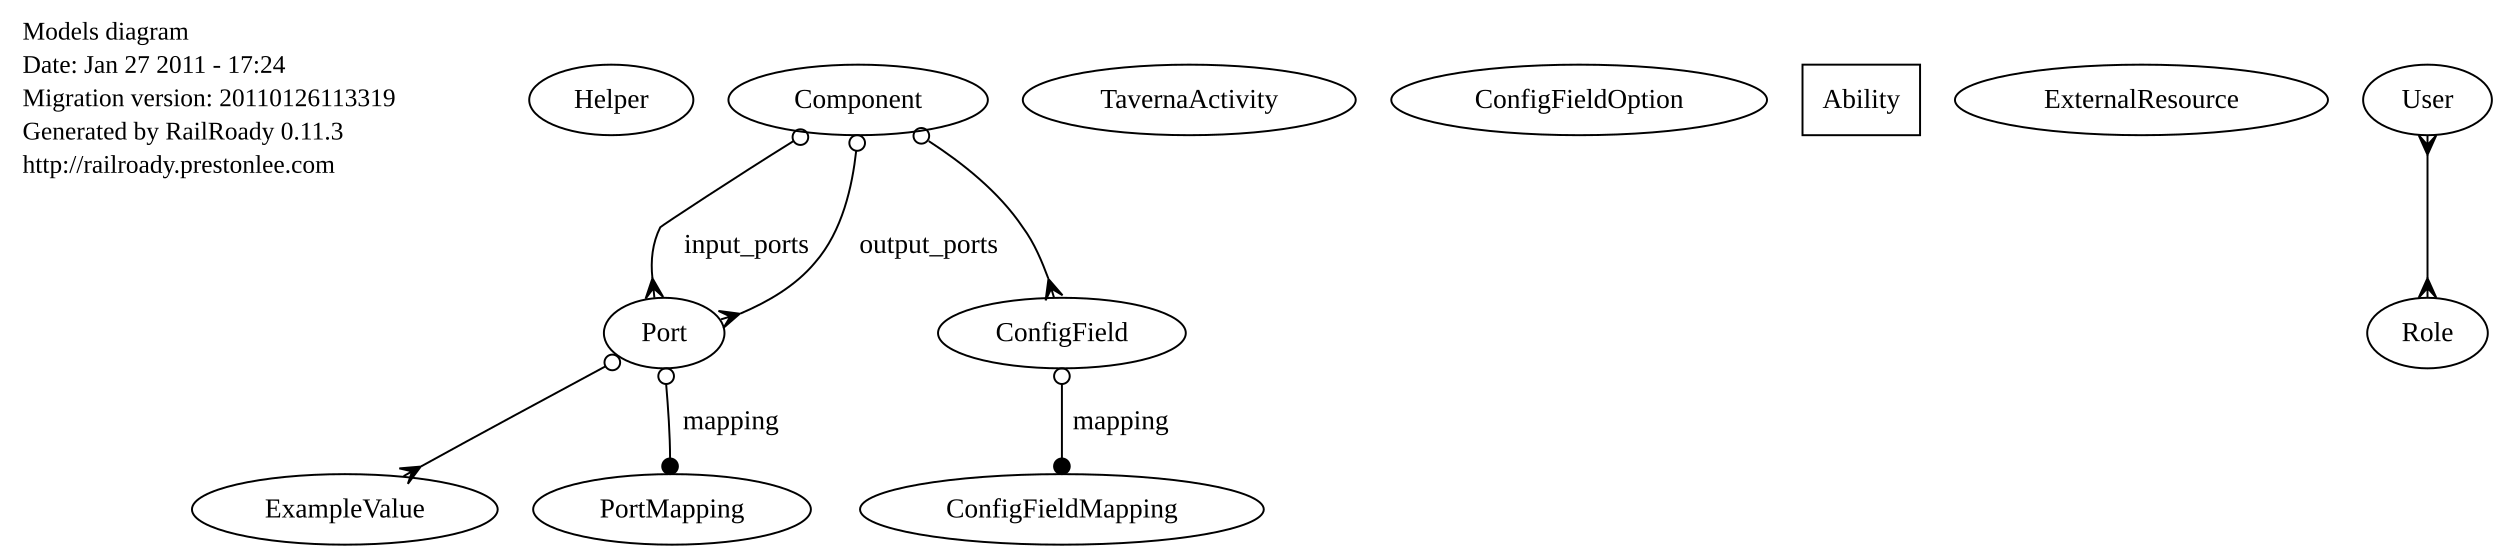
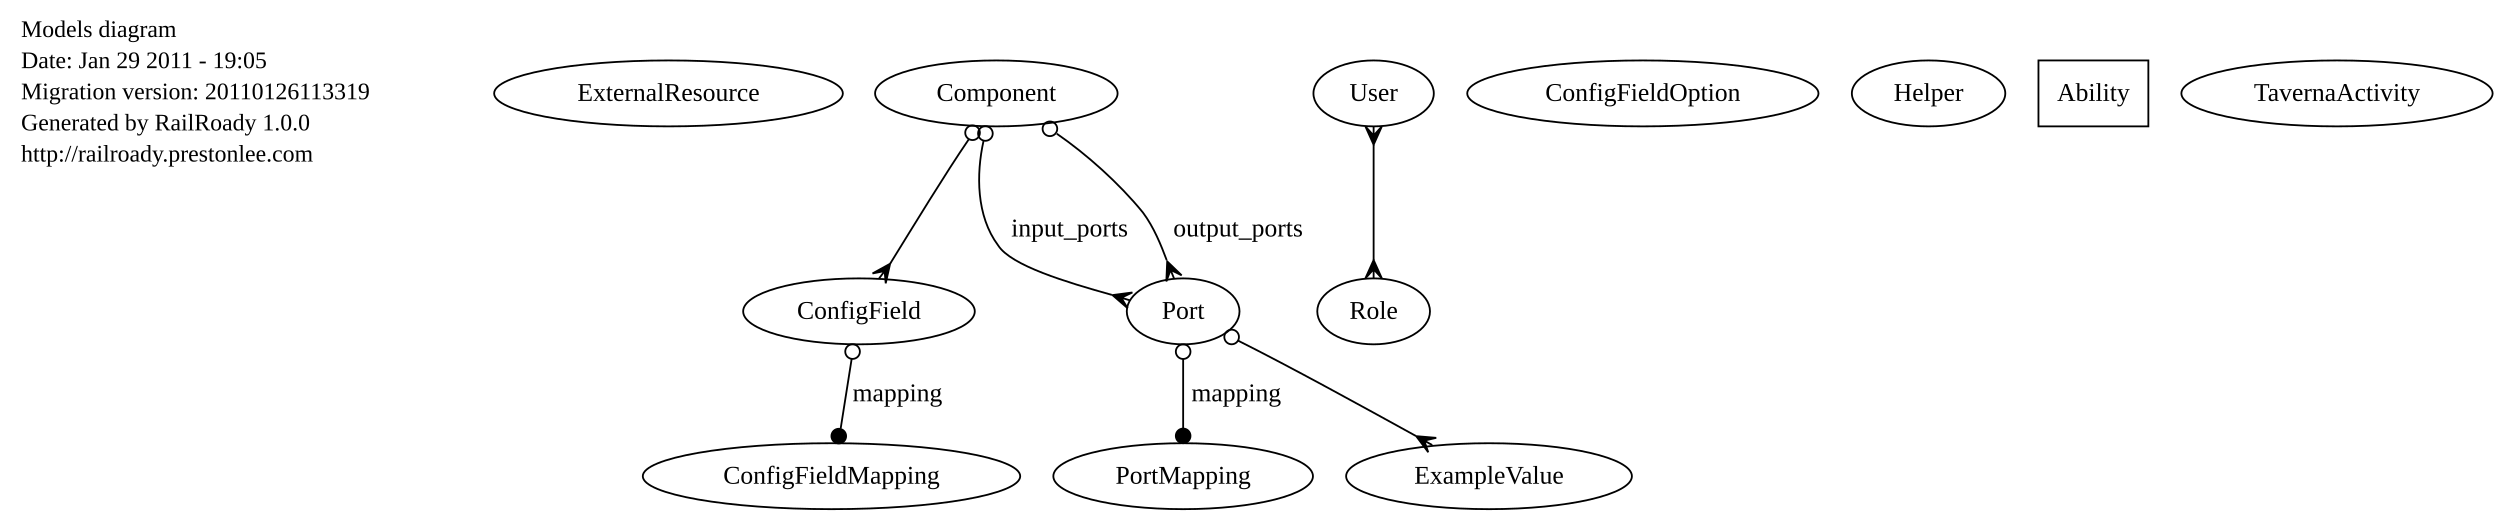
- <svg xmlns="http://www.w3.org/2000/svg" width="1276pt" height="282pt" viewBox="0.00 0.00 1276.00 282.00">
+ <svg xmlns="http://www.w3.org/2000/svg" width="1365pt" height="282pt" viewBox="0.00 0.00 1365.00 282.00">
  <g id="graph0" class="graph" transform="scale(1 1) rotate(0) translate(4 278)">
-     <polygon style="fill:white;stroke:white;" points="-4,4 -4,-278 1272,-278 1272,4 -4,4" />
+     <polygon style="fill:white;stroke:white;" points="-4,4 -4,-278 1361,-278 1361,4 -4,4" />
    <g id="node1" class="node">
      <text text-anchor="start" x="7.5" y="-257.8" style="font-family:Times New Roman;font-size:13.00;">Models diagram</text>
-       <text text-anchor="start" x="7.5" y="-240.8" style="font-family:Times New Roman;font-size:13.00;">Date: Jan 27 2011 - 17:24</text>
+       <text text-anchor="start" x="7.5" y="-240.8" style="font-family:Times New Roman;font-size:13.00;">Date: Jan 29 2011 - 19:05</text>
      <text text-anchor="start" x="7.5" y="-223.8" style="font-family:Times New Roman;font-size:13.00;">Migration version: 20110126113319</text>
-       <text text-anchor="start" x="7.5" y="-206.8" style="font-family:Times New Roman;font-size:13.00;">Generated by RailRoady 0.11.3</text>
+       <text text-anchor="start" x="7.5" y="-206.8" style="font-family:Times New Roman;font-size:13.00;">Generated by RailRoady 1.0.0</text>
      <text text-anchor="start" x="7.5" y="-189.8" style="font-family:Times New Roman;font-size:13.00;">http://railroady.prestonlee.com</text>
    </g>
    <g id="node2" class="node">
-       <ellipse style="fill:none;stroke:black;" cx="308" cy="-227" rx="41.889" ry="18" />
-       <text text-anchor="middle" x="308" y="-222.9" style="font-family:Times New Roman;font-size:14.00;">Helper</text>
+       <ellipse style="fill:none;stroke:black;" cx="361" cy="-227" rx="95.199" ry="18" />
+       <text text-anchor="middle" x="361" y="-222.9" style="font-family:Times New Roman;font-size:14.00;">ExternalResource</text>
    </g>
    <g id="node3" class="node">
-       <ellipse style="fill:none;stroke:black;" cx="335" cy="-108" rx="30.773" ry="18" />
-       <text text-anchor="middle" x="335" y="-103.9" style="font-family:Times New Roman;font-size:14.00;">Port</text>
+       <ellipse style="fill:none;stroke:black;" cx="450" cy="-18" rx="103.037" ry="18" />
+       <text text-anchor="middle" x="450" y="-13.9" style="font-family:Times New Roman;font-size:14.00;">ConfigFieldMapping</text>
    </g>
    <g id="node4" class="node">
-       <ellipse style="fill:none;stroke:black;" cx="172" cy="-18" rx="78.022" ry="18" />
-       <text text-anchor="middle" x="172" y="-13.9" style="font-family:Times New Roman;font-size:14.00;">ExampleValue</text>
+       <ellipse style="fill:none;stroke:black;" cx="746" cy="-227" rx="32.856" ry="18" />
+       <text text-anchor="middle" x="746" y="-222.9" style="font-family:Times New Roman;font-size:14.00;">User</text>
+     </g>
+     <g id="node12" class="node">
+       <ellipse style="fill:none;stroke:black;" cx="746" cy="-108" rx="30.773" ry="18" />
+       <text text-anchor="middle" x="746" y="-103.9" style="font-family:Times New Roman;font-size:14.00;">Role</text>
    </g>
    <g id="edge2" class="edge">
-       <path style="fill:none;stroke:black;" d="M305,-91C279,-77 240,-56 211,-40" />
-       <ellipse style="fill:none;stroke:black;" cx="308.527" cy="-93.015" rx="4" ry="4" />
-       <polygon style="fill:black;stroke:black;" points="210.742,-39.856 204.185,-31.066 206.371,-37.428 202,-35 202,-35 202,-35 206.371,-37.428 199.815,-38.934 210.742,-39.856 210.742,-39.856" />
+       <path style="fill:none;stroke:black;" d="M746,-199C746,-180 746,-155 746,-136" />
+       <polygon style="fill:black;stroke:black;" points="746,-199 741.5,-209 746,-204 746,-209 746,-209 746,-209 746,-204 750.5,-209 746,-199 746,-199" />
+       <polygon style="fill:black;stroke:black;" points="746,-136 750.5,-126 746,-131 746,-126 746,-126 746,-126 746,-131 741.5,-126 746,-136 746,-136" />
+     </g>
+     <g id="node5" class="node">
+       <ellipse style="fill:none;stroke:black;" cx="465" cy="-108" rx="63.234" ry="18" />
+       <text text-anchor="middle" x="465" y="-103.9" style="font-family:Times New Roman;font-size:14.00;">ConfigField</text>
+     </g>
+     <g id="edge4" class="edge">
+       <path style="fill:none;stroke:black;" d="M461,-82C459,-70 457,-56 455,-44" />
+       <ellipse style="fill:none;stroke:black;" cx="461.504" cy="-86.031" rx="4" ry="4" />
+       <ellipse style="fill:black;stroke:black;" cx="453.97" cy="-39.881" rx="4" ry="4" />
+       <text text-anchor="middle" x="486" y="-58.9" style="font-family:Times New Roman;font-size:14.00;">mapping</text>
+     </g>
+     <g id="node6" class="node">
+       <ellipse style="fill:none;stroke:black;" cx="540" cy="-227" rx="66.207" ry="18" />
+       <text text-anchor="middle" x="540" y="-222.9" style="font-family:Times New Roman;font-size:14.00;">Component</text>
+     </g>
+     <g id="edge10" class="edge">
+       <path style="fill:none;stroke:black;" d="M525,-202C512,-183 495,-155 482,-134" />
+       <ellipse style="fill:none;stroke:black;" cx="527.015" cy="-205.527" rx="4" ry="4" />
+       <polygon style="fill:black;stroke:black;" points="482,-134 479.6,-123.3 479,-130 476,-126 476,-126 476,-126 479,-130 472.4,-128.7 482,-134 482,-134" />
+     </g>
+     <g id="node8" class="node">
+       <ellipse style="fill:none;stroke:black;" cx="642" cy="-108" rx="30.773" ry="18" />
+       <text text-anchor="middle" x="642" y="-103.9" style="font-family:Times New Roman;font-size:14.00;">Port</text>
+     </g>
+     <g id="edge6" class="edge">
+       <path style="fill:none;stroke:black;" d="M533,-201C529,-183 529,-160 541,-144 548,-133 578,-124 603,-117" />
+       <ellipse style="fill:none;stroke:black;" cx="534.03" cy="-205.119" rx="4" ry="4" />
+       <polygon style="fill:black;stroke:black;" points="603.422,-116.874 614.293,-118.31 608.211,-115.437 613,-114 613,-114 613,-114 608.211,-115.437 611.707,-109.69 603.422,-116.874 603.422,-116.874" />
+       <text text-anchor="middle" x="580" y="-148.9" style="font-family:Times New Roman;font-size:14.00;">input_ports</text>
+     </g>
+     <g id="edge8" class="edge">
+       <path style="fill:none;stroke:black;" d="M573,-205C589,-194 607,-178 620,-162 626,-154 630,-144 633,-136" />
+       <ellipse style="fill:none;stroke:black;" cx="569.255" cy="-207.675" rx="4" ry="4" />
+       <polygon style="fill:black;stroke:black;" points="633.286,-135.285 641.178,-127.671 635.143,-130.642 637,-126 637,-126 637,-126 635.143,-130.642 632.822,-124.329 633.286,-135.285 633.286,-135.285" />
+       <text text-anchor="middle" x="672" y="-148.9" style="font-family:Times New Roman;font-size:14.00;">output_ports</text>
+     </g>
+     <g id="node7" class="node">
+       <ellipse style="fill:none;stroke:black;" cx="893" cy="-227" rx="95.894" ry="18" />
+       <text text-anchor="middle" x="893" y="-222.9" style="font-family:Times New Roman;font-size:14.00;">ConfigFieldOption</text>
+     </g>
+     <g id="node10" class="node">
+       <ellipse style="fill:none;stroke:black;" cx="642" cy="-18" rx="70.878" ry="18" />
+       <text text-anchor="middle" x="642" y="-13.9" style="font-family:Times New Roman;font-size:14.00;">PortMapping</text>
+     </g>
+     <g id="edge14" class="edge">
+       <path style="fill:none;stroke:black;" d="M642,-82C642,-70 642,-56 642,-44" />
+       <ellipse style="fill:none;stroke:black;" cx="642" cy="-86" rx="4" ry="4" />
+       <ellipse style="fill:black;stroke:black;" cx="642" cy="-40" rx="4" ry="4" />
+       <text text-anchor="middle" x="671" y="-58.9" style="font-family:Times New Roman;font-size:14.00;">mapping</text>
+     </g>
+     <g id="node14" class="node">
+       <ellipse style="fill:none;stroke:black;" cx="809" cy="-18" rx="78.022" ry="18" />
+       <text text-anchor="middle" x="809" y="-13.9" style="font-family:Times New Roman;font-size:14.00;">ExampleValue</text>
+     </g>
+     <g id="edge12" class="edge">
+       <path style="fill:none;stroke:black;" d="M672,-92C700,-78 740,-56 769,-40" />
+       <ellipse style="fill:none;stroke:black;" cx="668.473" cy="-94.015" rx="4" ry="4" />
+       <polygon style="fill:black;stroke:black;" points="769.258,-39.856 780.185,-38.934 773.629,-37.428 778,-35 778,-35 778,-35 773.629,-37.428 775.815,-31.066 769.258,-39.856 769.258,-39.856" />
    </g>
    <g id="node9" class="node">
-       <ellipse style="fill:none;stroke:black;" cx="339" cy="-18" rx="70.878" ry="18" />
-       <text text-anchor="middle" x="339" y="-13.9" style="font-family:Times New Roman;font-size:14.00;">PortMapping</text>
-     </g>
-     <g id="edge4" class="edge">
-       <path style="fill:none;stroke:black;" d="M336,-82C337,-70 338,-56 338,-44" />
-       <ellipse style="fill:none;stroke:black;" cx="336" cy="-86" rx="4" ry="4" />
-       <ellipse style="fill:black;stroke:black;" cx="338" cy="-40" rx="4" ry="4" />
-       <text text-anchor="middle" x="369" y="-58.9" style="font-family:Times New Roman;font-size:14.00;">mapping</text>
-     </g>
-     <g id="node5" class="node">
-       <ellipse style="fill:none;stroke:black;" cx="603" cy="-227" rx="84.971" ry="18" />
-       <text text-anchor="middle" x="603" y="-222.9" style="font-family:Times New Roman;font-size:14.00;">TavernaActivity</text>
-     </g>
-     <g id="node6" class="node">
-       <ellipse style="fill:none;stroke:black;" cx="538" cy="-18" rx="103.037" ry="18" />
-       <text text-anchor="middle" x="538" y="-13.9" style="font-family:Times New Roman;font-size:14.00;">ConfigFieldMapping</text>
-     </g>
-     <g id="node7" class="node">
-       <ellipse style="fill:none;stroke:black;" cx="802" cy="-227" rx="95.894" ry="18" />
-       <text text-anchor="middle" x="802" y="-222.9" style="font-family:Times New Roman;font-size:14.00;">ConfigFieldOption</text>
-     </g>
-     <g id="node8" class="node">
-       <polygon style="fill:none;stroke:black;" points="976,-245 916,-245 916,-209 976,-209 976,-245" />
-       <text text-anchor="middle" x="946" y="-222.9" style="font-family:Times New Roman;font-size:14.00;">Ability</text>
-     </g>
-     <g id="node10" class="node">
-       <ellipse style="fill:none;stroke:black;" cx="1089" cy="-227" rx="95.199" ry="18" />
-       <text text-anchor="middle" x="1089" y="-222.9" style="font-family:Times New Roman;font-size:14.00;">ExternalResource</text>
+       <ellipse style="fill:none;stroke:black;" cx="1049" cy="-227" rx="41.889" ry="18" />
+       <text text-anchor="middle" x="1049" y="-222.9" style="font-family:Times New Roman;font-size:14.00;">Helper</text>
    </g>
    <g id="node11" class="node">
-       <ellipse style="fill:none;stroke:black;" cx="538" cy="-108" rx="63.234" ry="18" />
-       <text text-anchor="middle" x="538" y="-103.9" style="font-family:Times New Roman;font-size:14.00;">ConfigField</text>
-     </g>
-     <g id="edge6" class="edge">
-       <path style="fill:none;stroke:black;" d="M538,-82C538,-70 538,-56 538,-44" />
-       <ellipse style="fill:none;stroke:black;" cx="538" cy="-86" rx="4" ry="4" />
-       <ellipse style="fill:black;stroke:black;" cx="538" cy="-40" rx="4" ry="4" />
-       <text text-anchor="middle" x="568" y="-58.9" style="font-family:Times New Roman;font-size:14.00;">mapping</text>
-     </g>
-     <g id="node12" class="node">
-       <ellipse style="fill:none;stroke:black;" cx="434" cy="-227" rx="66.207" ry="18" />
-       <text text-anchor="middle" x="434" y="-222.9" style="font-family:Times New Roman;font-size:14.00;">Component</text>
-     </g>
-     <g id="edge8" class="edge">
-       <path style="fill:none;stroke:black;" d="M401,-206C372,-188 334,-163 333,-162 329,-154 328,-145 329,-136" />
-       <ellipse style="fill:none;stroke:black;" cx="404.527" cy="-208.015" rx="4" ry="4" />
-       <polygon style="fill:black;stroke:black;" points="329.005,-135.95 334.478,-126.448 329.502,-130.975 330,-126 330,-126 330,-126 329.502,-130.975 325.522,-125.552 329.005,-135.95 329.005,-135.95" />
-       <text text-anchor="middle" x="377" y="-148.9" style="font-family:Times New Roman;font-size:14.00;">input_ports</text>
-     </g>
-     <g id="edge10" class="edge">
-       <path style="fill:none;stroke:black;" d="M433,-201C431,-183 426,-160 412,-144 402,-132 388,-124 374,-118" />
-       <ellipse style="fill:none;stroke:black;" cx="433.504" cy="-205.031" rx="4" ry="4" />
-       <polygon style="fill:black;stroke:black;" points="373.578,-117.874 365.293,-110.69 368.789,-116.437 364,-115 364,-115 364,-115 368.789,-116.437 362.707,-119.31 373.578,-117.874 373.578,-117.874" />
-       <text text-anchor="middle" x="470" y="-148.9" style="font-family:Times New Roman;font-size:14.00;">output_ports</text>
-     </g>
-     <g id="edge12" class="edge">
-       <path style="fill:none;stroke:black;" d="M470,-206C487,-195 506,-180 518,-162 524,-154 528,-144 531,-136" />
-       <ellipse style="fill:none;stroke:black;" cx="466.255" cy="-208.675" rx="4" ry="4" />
-       <polygon style="fill:black;stroke:black;" points="531.126,-135.578 538.31,-127.293 532.563,-130.789 534,-126 534,-126 534,-126 532.563,-130.789 529.69,-124.707 531.126,-135.578 531.126,-135.578" />
+       <polygon style="fill:none;stroke:black;" points="1169,-245 1109,-245 1109,-209 1169,-209 1169,-245" />
+       <text text-anchor="middle" x="1139" y="-222.9" style="font-family:Times New Roman;font-size:14.00;">Ability</text>
    </g>
    <g id="node13" class="node">
-       <ellipse style="fill:none;stroke:black;" cx="1235" cy="-227" rx="32.856" ry="18" />
-       <text text-anchor="middle" x="1235" y="-222.9" style="font-family:Times New Roman;font-size:14.00;">User</text>
-     </g>
-     <g id="node14" class="node">
-       <ellipse style="fill:none;stroke:black;" cx="1235" cy="-108" rx="30.773" ry="18" />
-       <text text-anchor="middle" x="1235" y="-103.9" style="font-family:Times New Roman;font-size:14.00;">Role</text>
-     </g>
-     <g id="edge14" class="edge">
-       <path style="fill:none;stroke:black;" d="M1235,-199C1235,-180 1235,-155 1235,-136" />
-       <polygon style="fill:black;stroke:black;" points="1235,-199 1230.5,-209 1235,-204 1235,-209 1235,-209 1235,-209 1235,-204 1239.5,-209 1235,-199 1235,-199" />
-       <polygon style="fill:black;stroke:black;" points="1235,-136 1239.5,-126 1235,-131 1235,-126 1235,-126 1235,-126 1235,-131 1230.5,-126 1235,-136 1235,-136" />
+       <ellipse style="fill:none;stroke:black;" cx="1272" cy="-227" rx="84.971" ry="18" />
+       <text text-anchor="middle" x="1272" y="-222.9" style="font-family:Times New Roman;font-size:14.00;">TavernaActivity</text>
    </g>
  </g>
</svg>
